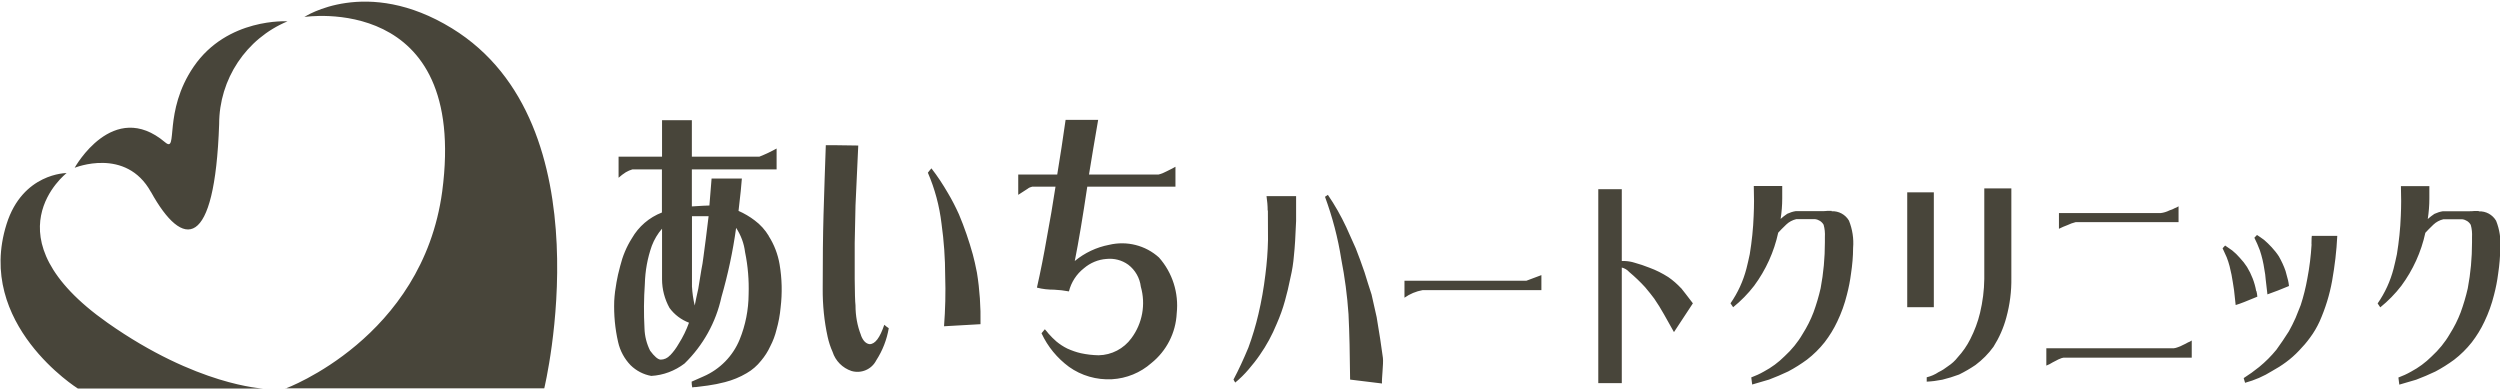
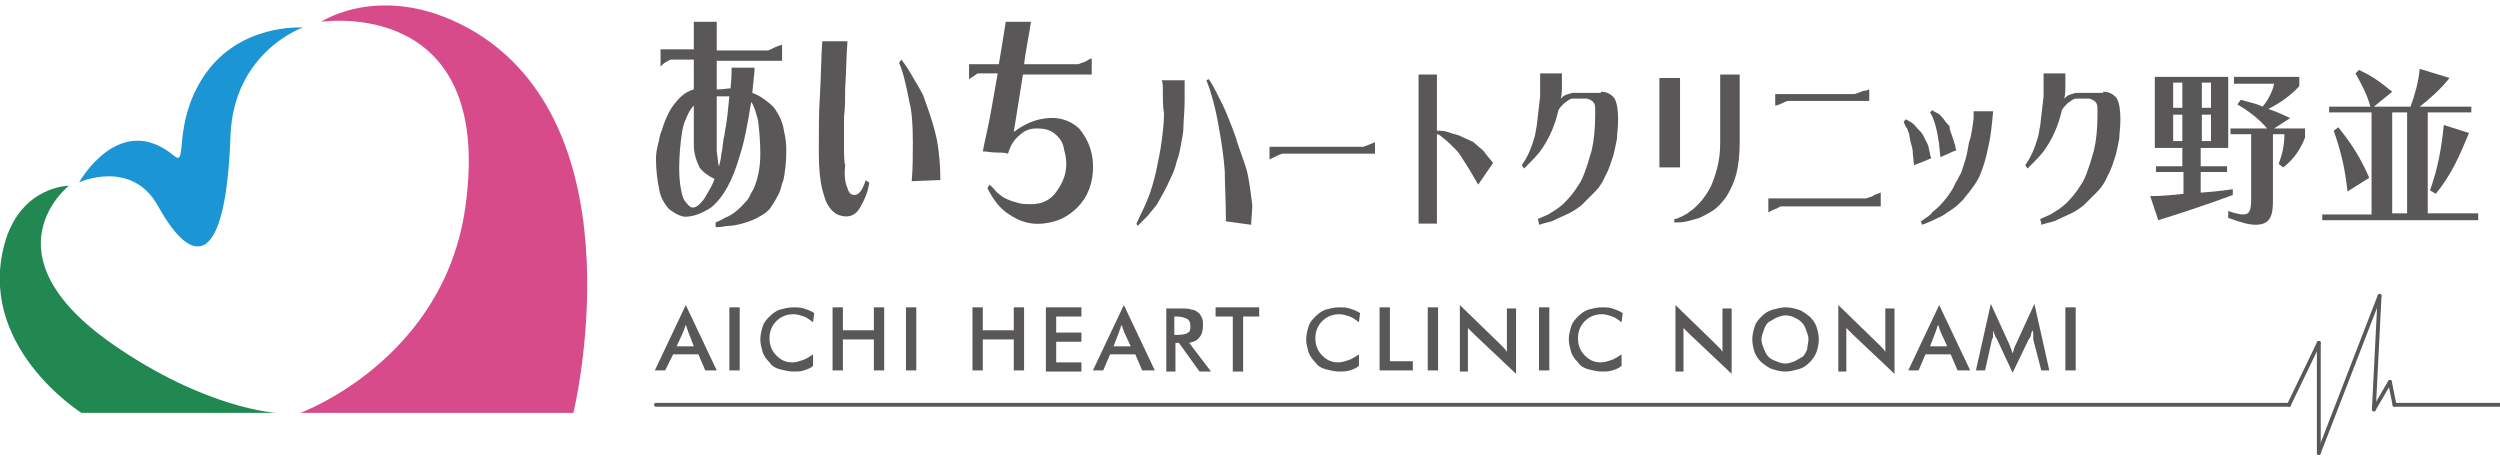
- <svg xmlns="http://www.w3.org/2000/svg" id="_レイヤー_1" viewBox="0 0 218 34">
-   <defs>
-     <style>.cls-1{fill:#48453a;stroke-width:0px;}</style>
-   </defs>
-   <path class="cls-1" d="m67.03,20.58c.48.75.8,1.59.95,2.47.21,1.24.24,2.51.09,3.76-.06.66-.18,1.31-.36,1.94-.12.5-.3.98-.54,1.44-.21.46-.48.88-.8,1.26-.35.44-.77.81-1.26,1.09-.59.35-1.23.61-1.89.78-.49.13-1,.23-1.5.3-.34.05-.68.09-1.02.13-.07,0-.18,0-.34.03-.03-.17-.05-.33-.05-.5.26-.12.6-.27,1.02-.45,1.44-.62,2.58-1.78,3.17-3.23.51-1.25.77-2.59.78-3.93.04-1.24-.06-2.47-.31-3.68-.09-.76-.36-1.48-.78-2.12-.28,2.04-.71,4.05-1.28,6.03-.48,2.21-1.6,4.22-3.22,5.8-.84.64-1.85,1.02-2.9,1.08-.68-.12-1.31-.45-1.8-.93-.54-.56-.92-1.26-1.09-2.02-.27-1.17-.38-2.38-.34-3.58.03-.55.1-1.1.2-1.64.07-.4.17-.87.32-1.41.21-.86.55-1.68,1.02-2.42.59-1.03,1.51-1.82,2.62-2.25v-3.76h-2.57c-.2.06-.4.14-.58.25-.22.14-.43.3-.63.48v-1.84h3.79v-3.18h2.6v3.18h5.89c.51-.2,1.02-.44,1.5-.71v1.82h-7.39v3.23c.79-.05,1.31-.08,1.53-.08.09-1.11.15-1.89.19-2.35h2.64c-.03.5-.13,1.45-.29,2.82.5.22.98.5,1.41.83.5.37.91.83,1.23,1.36m-8.61,10.41c.29-.3.54-.64.75-1.01.37-.58.67-1.2.9-1.84-.68-.26-1.27-.7-1.7-1.29-.42-.76-.65-1.62-.65-2.5v-4.41c-.38.44-.68.94-.89,1.49-.38,1.07-.58,2.19-.61,3.33-.09,1.29-.1,2.59-.03,3.88.02.68.19,1.34.49,1.94.37.5.68.77.92.78.31,0,.61-.14.82-.38m2.93-8.73c.11-.81.26-1.94.43-3.4h-1.45v6.13c.03.56.11,1.12.24,1.66.1-.5.2-.99.31-1.46.07-.4.16-.96.27-1.66.07-.3.13-.72.2-1.26m13.72,6.99c.18.47.43.72.75.76.48,0,.9-.56,1.28-1.69.12.11.25.21.39.3-.17,1-.54,1.95-1.09,2.8-.4.79-1.31,1.18-2.16.93-.78-.26-1.4-.88-1.65-1.67-.19-.42-.33-.86-.43-1.31-.3-1.37-.44-2.78-.43-4.19,0-2.55.02-4.69.07-6.41.07-2.24.13-4.27.2-6.11.35,0,1.29,0,2.83.03-.07,1.56-.15,3.3-.24,5.22-.02,1.08-.05,2.17-.07,3.28v3.15c.01,1.18.03,1.94.07,2.29,0,.89.15,1.77.48,2.6m10.41-.96l-3.17.18c.11-1.46.15-2.93.1-4.39,0-1.53-.11-3.05-.32-4.56-.18-1.53-.58-3.03-1.19-4.44.1-.13.2-.26.31-.38.53.68,1,1.4,1.43,2.14.36.6.68,1.23.97,1.87.48,1.14.88,2.31,1.21,3.5.12.44.24.97.36,1.59.24,1.48.34,2.99.31,4.49m15.56-5.82c1.18,1.33,1.74,3.1,1.55,4.87-.08,1.7-.89,3.28-2.21,4.34-.95.84-2.17,1.34-3.44,1.41-1.34.07-2.66-.31-3.74-1.08-1.03-.76-1.86-1.76-2.4-2.93l.29-.35c.14.15.24.28.32.38.21.24.44.47.68.68.3.25.62.46.97.63.38.17.77.31,1.17.4.51.11,1.03.17,1.55.18,1.13-.02,2.19-.57,2.86-1.49.96-1.29,1.26-2.95.82-4.49-.09-.76-.49-1.46-1.1-1.92-.55-.4-1.23-.57-1.9-.5-.72.05-1.41.34-1.96.81-.65.51-1.11,1.22-1.31,2.02-.43-.08-.86-.13-1.29-.15-.51,0-1.01-.05-1.5-.18.32-1.41.61-2.88.87-4.39.27-1.43.52-2.9.75-4.41h-2.04c-.14.03-.28.09-.39.18-.17.1-.44.28-.82.53v-1.77h3.4c.26-1.56.5-3.15.73-4.77h2.84c-.32,1.83-.58,3.42-.8,4.77h6.06c.25-.06.49-.16.71-.28.41-.2.66-.33.77-.4v1.74h-7.69c-.39,2.62-.75,4.78-1.09,6.48.86-.71,1.89-1.2,2.99-1.41,1.55-.37,3.18.04,4.36,1.11m9.47-4.11c0-.42-.04-.84-.1-1.25h2.58v2.17c-.05,1.3-.11,2.3-.19,3.02-.05.64-.15,1.28-.3,1.91-.15.75-.31,1.42-.48,2.02-.19.7-.44,1.38-.73,2.04-.39.95-.88,1.86-1.47,2.7-.3.44-.63.85-.98,1.26-.35.41-.74.8-1.16,1.14l-.15-.26c.45-.85.88-1.78,1.3-2.79.35-.95.64-1.92.87-2.9.27-1.14.47-2.29.61-3.45.13-1.01.21-2.02.23-3.03,0-.93,0-1.79-.01-2.57m9.49,9.33c.22,1.29.4,2.46.54,3.52.06.5-.12,1.86-.08,2.23l-2.78-.34c-.02-2.2-.06-4.1-.14-5.71-.11-1.6-.32-3.2-.63-4.78-.29-1.86-.77-3.68-1.42-5.45l.25-.17c.61.89,1.14,1.83,1.6,2.81.23.5.51,1.12.83,1.85.26.65.51,1.35.77,2.1.17.57.38,1.22.61,1.93.15.64.3,1.3.45,2m2.41-3.2h10.64l1.31-.49v1.31h-10.36c-.57.1-1.11.33-1.58.66v-1.48Zm24.13.64c.19.24.54.68,1.03,1.33l-1.65,2.51-.87-1.55c-.26-.47-.55-.93-.85-1.37-.18-.25-.45-.58-.79-.99-.43-.47-.9-.92-1.39-1.33-.17-.19-.4-.33-.65-.39v10.08h-2.05v-16.91h2.05v6.26h.25c.29.01.59.06.87.15.43.12.86.26,1.28.43.58.21,1.13.49,1.65.82.41.28.78.61,1.12.97m13.13-6.71c.62-.03,1.2.29,1.51.82.3.75.43,1.57.36,2.38,0,.75-.07,1.49-.18,2.23-.08.63-.2,1.24-.36,1.85-.2.81-.48,1.59-.84,2.34-.3.64-.67,1.24-1.1,1.8-.45.57-.97,1.08-1.54,1.52-.52.38-1.07.73-1.64,1.03-.55.26-1.11.5-1.67.71-.49.15-.98.29-1.47.43,0-.06-.03-.27-.08-.62.38-.14.75-.31,1.1-.51.66-.35,1.27-.8,1.8-1.33.62-.57,1.16-1.22,1.58-1.95.38-.6.7-1.23.95-1.89.25-.69.46-1.39.62-2.1.25-1.32.37-2.65.37-3.99v-.47c.02-.36-.01-.72-.11-1.07-.15-.27-.43-.45-.74-.49h-1.65c-.33.08-.63.24-.87.47-.31.3-.55.54-.7.71-.36,1.67-1.08,3.25-2.1,4.63-.53.69-1.15,1.32-1.83,1.87l-.23-.34c.64-.92,1.11-1.95,1.39-3.03.09-.36.19-.78.29-1.26.18-1.11.3-2.23.34-3.35.04-.86.04-1.72.01-2.59h2.48v1.09c0,.6-.05,1.19-.14,1.78.18-.16.37-.31.58-.45.24-.11.49-.19.74-.23h2.33c.12,0,.25,0,.4-.02h.4Zm6.59-1.65h2.32v10.02h-2.32v-10.02Zm6.72-.34h2.36v7.79c.02,1.17-.13,2.34-.44,3.47-.24.9-.62,1.76-1.12,2.55-.44.61-.97,1.14-1.57,1.59-.46.31-.94.59-1.43.83-.48.18-.97.33-1.46.45-.45.09-.91.15-1.36.17v-.38c.37-.09.72-.24,1.03-.45.3-.14.57-.32.83-.52.32-.21.61-.47.84-.77.44-.48.81-1.01,1.1-1.59.37-.73.66-1.49.85-2.29.23-.97.36-1.96.37-2.96v-7.88Zm5.41,13.94h11.11c.12-.01.24-.05.35-.09.15-.05.3-.11.44-.19.17-.08.32-.15.45-.23.12-.04.23-.1.33-.17v1.5h-11.19c-.1.01-.2.05-.29.09-.11.04-.22.09-.32.15-.11.05-.22.11-.33.17-.17.11-.36.21-.55.28v-1.52Zm11.53-11h-8.97c-.25.06-.49.15-.72.26-.25.09-.5.2-.74.32v-1.37h8.87c.26-.03.52-.11.76-.23.29-.11.44-.17.45-.19.12-.04.24-.1.35-.17v1.36Zm6.79,6.01c.04.16.07.32.08.49-.88.37-1.51.62-1.89.73l-.14-1.29c-.07-.47-.14-.92-.22-1.35-.05-.21-.1-.46-.17-.75-.07-.26-.15-.52-.25-.77-.08-.19-.2-.45-.36-.79l.22-.24c.19.13.4.27.62.43.24.19.46.41.66.64.24.25.45.52.63.8.39.64.67,1.36.8,2.1m4.82-4.08c0-.49.02-.73.03-.73h2.22c-.06,1.31-.22,2.62-.45,3.92-.22,1.22-.59,2.41-1.09,3.54-.23.5-.51.98-.84,1.42-.29.4-.61.77-.95,1.12-.35.37-.73.71-1.14,1.01-.39.29-.79.54-1.21.77-.73.46-1.52.8-2.36,1.03l-.12-.41c.47-.3.92-.62,1.35-.97.55-.45,1.05-.95,1.5-1.5.38-.52.74-1.06,1.09-1.61.2-.36.4-.75.59-1.18.16-.4.31-.77.44-1.1.25-.76.44-1.54.58-2.32.19-.98.31-1.98.37-2.98m-2.27,2.32c.07.23.14.5.22.82.03.13.06.29.08.49-.38.15-.7.28-.96.39l-.92.34-.15-1.29c-.02-.3-.06-.6-.12-.9-.08-.56-.21-1.11-.39-1.65-.14-.38-.3-.74-.48-1.1l.23-.24c.19.12.4.27.62.43.23.2.45.41.66.64.23.25.45.52.63.8.23.41.43.83.58,1.27m16.85-5.2c.62-.03,1.2.29,1.51.82.3.75.43,1.57.36,2.38,0,.75-.07,1.49-.18,2.23-.08.63-.2,1.24-.36,1.85-.2.81-.48,1.59-.84,2.34-.3.64-.67,1.24-1.1,1.8-.45.57-.97,1.08-1.54,1.52-.52.38-1.07.73-1.64,1.03-.55.26-1.11.5-1.67.71-.49.15-.98.29-1.47.43,0-.06-.03-.27-.08-.62.38-.14.75-.31,1.1-.51.66-.35,1.27-.8,1.8-1.33.62-.57,1.16-1.22,1.58-1.95.38-.6.7-1.23.95-1.89.25-.69.46-1.39.62-2.1.25-1.32.37-2.65.37-3.99v-.47c.02-.36-.01-.72-.11-1.07-.15-.27-.43-.45-.74-.49h-1.65c-.33.08-.63.24-.87.47-.31.3-.55.54-.7.71-.36,1.67-1.08,3.25-2.1,4.63-.53.69-1.15,1.32-1.83,1.87l-.23-.34c.64-.92,1.11-1.95,1.39-3.03.09-.36.19-.78.29-1.26.18-1.11.3-2.23.34-3.35.04-.86.04-1.72.01-2.59h2.48v1.09c0,.6-.05,1.19-.14,1.78.18-.16.37-.31.58-.45.24-.11.49-.19.74-.23h2.33c.12,0,.25,0,.4-.02h.39Zm-202.99-1.7c2.81,5.08,5.57,5.08,5.95-5.91,0-3.92,2.35-7.45,5.96-8.96,0,0-5.24-.34-8.18,3.95-2.7,3.95-1.32,7.58-2.49,6.6-4.54-3.84-7.89,2.22-7.89,2.22,0,0,4.47-1.83,6.65,2.11m9.79,17.14s-5.77-.24-13.57-5.73c-10.71-7.53-3.57-13.06-3.57-13.06,0,0-3.84-.01-5.24,4.46-2.74,8.72,6.22,14.33,6.22,14.33m18.11,0s11.93-4.38,13.66-17.18C40.86-.74,26.54,1.48,26.54,1.48c0,0,5.41-3.59,12.87.99,13.62,8.36,8.05,31.39,8.05,31.39h-22.6Z" />
+ <svg xmlns="http://www.w3.org/2000/svg" version="1.1" id="_レイヤー_1" x="0px" y="0px" viewBox="0 0 218 40" style="enable-background:new 0 0 218 40;" xml:space="preserve">
+   <style type="text/css">
+ 	.st0{fill:#595757;}
+ 	.st1{fill:none;stroke:#595757;stroke-width:0.337;stroke-linecap:round;stroke-linejoin:round;stroke-miterlimit:10;}
+ 	.st2{fill:#1B95D4;}
+ 	.st3{fill:#218852;}
+ 	.st4{fill:#D74B8B;}
+ </style>
+   <g>
+     <g>
+       <path class="st0" d="M61.5,32.3l-0.6-1.4h-2.2L58,32.3h-0.9l2.7-5.7l2.7,5.7H61.5z M59,30.2h1.5L60,28.9c0-0.1-0.1-0.2-0.1-0.3    c0-0.1-0.1-0.2-0.1-0.3c0,0.1-0.1,0.2-0.1,0.3c0,0.1-0.1,0.2-0.1,0.3L59,30.2z" />
+       <path class="st0" d="M63.6,32.3v-5.5h0.9v5.5H63.6z" />
+       <path class="st0" d="M70.9,28.1c-0.3-0.2-0.5-0.4-0.8-0.5c-0.3-0.1-0.6-0.2-0.9-0.2c-0.6,0-1.1,0.2-1.5,0.6    c-0.4,0.4-0.6,0.9-0.6,1.5c0,0.6,0.2,1.1,0.6,1.5c0.4,0.4,0.8,0.6,1.4,0.6c0.3,0,0.6-0.1,0.9-0.2c0.3-0.1,0.6-0.3,0.9-0.5v1    c-0.2,0.2-0.5,0.3-0.8,0.4c-0.3,0.1-0.6,0.1-0.9,0.1c-0.4,0-0.8-0.1-1.2-0.2c-0.4-0.1-0.7-0.3-0.9-0.6c-0.3-0.3-0.5-0.6-0.6-0.9    c-0.1-0.4-0.2-0.7-0.2-1.1c0-0.4,0.1-0.8,0.2-1.1c0.1-0.4,0.4-0.7,0.6-0.9c0.3-0.3,0.6-0.5,0.9-0.6c0.4-0.1,0.7-0.2,1.2-0.2    c0.3,0,0.6,0,0.9,0.1c0.3,0.1,0.6,0.2,0.9,0.4L70.9,28.1z" />
+       <path class="st0" d="M72.6,32.3v-5.5h0.9v2h2.7v-2h0.9v5.5h-0.9v-2.7h-2.7v2.7H72.6z" />
+       <path class="st0" d="M79,32.3v-5.5h0.9v5.5H79z" />
+       <path class="st0" d="M84.8,32.3v-5.5h0.9v2h2.7v-2h0.9v5.5h-0.9v-2.7h-2.7v2.7H84.8z" />
+       <path class="st0" d="M91.2,32.3v-5.5h3.1v0.8h-2.2v1.4h2.2v0.8h-2.2v1.8h2.2v0.8H91.2z" />
+       <path class="st0" d="M99.6,32.3l-0.6-1.4h-2.2l-0.6,1.4h-0.9l2.7-5.7l2.7,5.7H99.6z M97.1,30.2h1.5L98,28.9c0-0.1-0.1-0.2-0.1-0.3    c0-0.1-0.1-0.2-0.1-0.3c0,0.1-0.1,0.2-0.1,0.3c0,0.1-0.1,0.2-0.1,0.3L97.1,30.2z" />
+       <path class="st0" d="M102.5,29.9v2.5h-0.8v-5.5h1.3c0.4,0,0.7,0,0.9,0.1c0.2,0,0.4,0.1,0.5,0.2c0.2,0.1,0.3,0.3,0.4,0.5    c0.1,0.2,0.1,0.4,0.1,0.7c0,0.4-0.1,0.8-0.3,1c-0.2,0.3-0.5,0.4-0.9,0.5l1.9,2.5h-1l-1.8-2.5H102.5z M102.5,29.2h0.2    c0.5,0,0.8-0.1,0.9-0.2c0.2-0.1,0.2-0.3,0.2-0.6c0-0.3-0.1-0.5-0.3-0.6c-0.2-0.1-0.5-0.2-0.9-0.2h-0.2V29.2z" />
+       <path class="st0" d="M108.4,27.6v4.8h-0.9v-4.8H106v-0.8h3.8v0.8H108.4z" />
+       <path class="st0" d="M118.5,28.1c-0.3-0.2-0.5-0.4-0.8-0.5c-0.3-0.1-0.6-0.2-0.9-0.2c-0.6,0-1.1,0.2-1.5,0.6    c-0.4,0.4-0.6,0.9-0.6,1.5c0,0.6,0.2,1.1,0.6,1.5c0.4,0.4,0.8,0.6,1.4,0.6c0.3,0,0.6-0.1,0.9-0.2c0.3-0.1,0.6-0.3,0.9-0.5v1    c-0.2,0.2-0.5,0.3-0.8,0.4c-0.3,0.1-0.6,0.1-0.9,0.1c-0.4,0-0.8-0.1-1.2-0.2c-0.4-0.1-0.7-0.3-0.9-0.6c-0.3-0.3-0.5-0.6-0.6-0.9    c-0.1-0.4-0.2-0.7-0.2-1.1c0-0.4,0.1-0.8,0.2-1.1c0.1-0.4,0.4-0.7,0.6-0.9c0.3-0.3,0.6-0.5,0.9-0.6c0.4-0.1,0.7-0.2,1.2-0.2    c0.3,0,0.6,0,0.9,0.1c0.3,0.1,0.6,0.2,0.9,0.4L118.5,28.1z" />
+       <path class="st0" d="M120.3,32.3v-5.5h0.9v4.7h2v0.8H120.3z" />
+       <path class="st0" d="M124.5,32.3v-5.5h0.9v5.5H124.5z" />
+       <path class="st0" d="M127.3,32.3v-5.7l3.5,3.4c0.1,0.1,0.2,0.2,0.3,0.3c0.1,0.1,0.2,0.2,0.3,0.4v-3.8h0.8v5.7l-3.6-3.4    c-0.1-0.1-0.2-0.2-0.3-0.3c-0.1-0.1-0.2-0.2-0.3-0.3v3.8H127.3z" />
+       <path class="st0" d="M134.2,32.3v-5.5h0.9v5.5H134.2z" />
+       <path class="st0" d="M141.4,28.1c-0.3-0.2-0.5-0.4-0.8-0.5c-0.3-0.1-0.6-0.2-0.9-0.2c-0.6,0-1.1,0.2-1.5,0.6    c-0.4,0.4-0.6,0.9-0.6,1.5c0,0.6,0.2,1.1,0.6,1.5c0.4,0.4,0.8,0.6,1.4,0.6c0.3,0,0.6-0.1,0.9-0.2c0.3-0.1,0.6-0.3,0.9-0.5v1    c-0.2,0.2-0.5,0.3-0.8,0.4c-0.3,0.1-0.6,0.1-0.9,0.1c-0.4,0-0.8-0.1-1.2-0.2c-0.4-0.1-0.7-0.3-0.9-0.6c-0.3-0.3-0.5-0.6-0.6-0.9    c-0.1-0.4-0.2-0.7-0.2-1.1c0-0.4,0.1-0.8,0.2-1.1c0.1-0.4,0.4-0.7,0.6-0.9c0.3-0.3,0.6-0.5,0.9-0.6c0.4-0.1,0.7-0.2,1.2-0.2    c0.3,0,0.6,0,0.9,0.1c0.3,0.1,0.6,0.2,0.9,0.4L141.4,28.1z" />
+       <path class="st0" d="M146.1,32.3v-5.7l3.5,3.4c0.1,0.1,0.2,0.2,0.3,0.3c0.1,0.1,0.2,0.2,0.3,0.4v-3.8h0.8v5.7l-3.6-3.4    c-0.1-0.1-0.2-0.2-0.3-0.3c-0.1-0.1-0.2-0.2-0.3-0.3v3.8H146.1z" />
+       <path class="st0" d="M158.6,29.6c0,0.4-0.1,0.8-0.2,1.1c-0.1,0.3-0.4,0.7-0.6,0.9c-0.3,0.3-0.6,0.5-1,0.6    c-0.4,0.1-0.7,0.2-1.1,0.2c-0.4,0-0.8-0.1-1.1-0.2c-0.4-0.1-0.7-0.4-1-0.6c-0.3-0.3-0.5-0.6-0.6-0.9c-0.1-0.3-0.2-0.7-0.2-1.1    c0-0.4,0.1-0.8,0.2-1.1c0.1-0.4,0.4-0.7,0.6-0.9c0.3-0.3,0.6-0.5,1-0.6c0.4-0.1,0.7-0.2,1.1-0.2c0.4,0,0.8,0.1,1.1,0.2    c0.4,0.1,0.7,0.4,1,0.6c0.3,0.3,0.5,0.6,0.6,0.9C158.5,28.8,158.6,29.2,158.6,29.6z M157.7,29.6c0-0.3-0.1-0.5-0.2-0.8    c-0.1-0.3-0.2-0.5-0.4-0.7c-0.2-0.2-0.4-0.3-0.6-0.4c-0.2-0.1-0.5-0.2-0.8-0.2c-0.3,0-0.5,0.1-0.8,0.2c-0.2,0.1-0.5,0.3-0.7,0.4    c-0.2,0.2-0.3,0.4-0.4,0.7c-0.1,0.3-0.2,0.5-0.2,0.8c0,0.3,0.1,0.5,0.2,0.8c0.1,0.2,0.2,0.5,0.4,0.7c0.2,0.2,0.4,0.3,0.7,0.4    c0.2,0.1,0.5,0.2,0.8,0.2c0.3,0,0.5-0.1,0.8-0.2c0.2-0.1,0.5-0.3,0.7-0.4c0.2-0.2,0.3-0.4,0.4-0.7    C157.6,30.1,157.7,29.8,157.7,29.6z" />
+       <path class="st0" d="M160.3,32.3v-5.7l3.5,3.4c0.1,0.1,0.2,0.2,0.3,0.3c0.1,0.1,0.2,0.2,0.3,0.4v-3.8h0.8v5.7l-3.6-3.4    c-0.1-0.1-0.2-0.2-0.3-0.3c-0.1-0.1-0.2-0.2-0.3-0.3v3.8H160.3z" />
+       <path class="st0" d="M170.7,32.3l-0.6-1.4h-2.2l-0.6,1.4h-0.9l2.7-5.7l2.7,5.7H170.7z M168.3,30.2h1.5l-0.6-1.3    c0-0.1-0.1-0.2-0.1-0.3c0-0.1-0.1-0.2-0.1-0.3c0,0.1-0.1,0.2-0.1,0.3c0,0.1-0.1,0.2-0.1,0.3L168.3,30.2z" />
+       <path class="st0" d="M177.3,29.6c0,0,0-0.2,0-0.4c0-0.2,0-0.3-0.1-0.4c0,0.1-0.1,0.3-0.1,0.4c0,0.1-0.1,0.3-0.2,0.4l-1.4,2.9    l-1.4-3c-0.1-0.1-0.1-0.2-0.2-0.4c0-0.1-0.1-0.2-0.1-0.3c0,0.1,0,0.2,0,0.4c0,0.1,0,0.3-0.1,0.4l-0.6,2.7h-0.8l1.3-5.8l1.6,3.5    c0,0.1,0.1,0.1,0.1,0.3c0.1,0.1,0.1,0.3,0.2,0.5c0.1-0.2,0.1-0.4,0.2-0.6c0-0.1,0.1-0.1,0.1-0.2l1.6-3.5l1.3,5.8H178L177.3,29.6z" />
+       <path class="st0" d="M180.1,32.3v-5.5h0.9v5.5H180.1z" />
+     </g>
+     <path class="st0" d="M67.7,9.7c0.4,0.6,0.6,1.2,0.7,1.9c0.2,0.8,0.2,1.8,0.1,2.9c-0.1,0.6-0.1,1.1-0.3,1.5   c-0.1,0.4-0.2,0.8-0.4,1.1c-0.2,0.4-0.4,0.7-0.6,1c-0.2,0.3-0.6,0.6-1,0.8c-0.3,0.2-0.8,0.4-1.5,0.6c-0.4,0.1-0.8,0.2-1.2,0.2   c-0.3,0-0.5,0.1-0.8,0.1c-0.1,0-0.1,0-0.3,0c0-0.1,0-0.2,0-0.4c0.2-0.1,0.5-0.2,0.8-0.4c0.8-0.3,1.4-0.9,2-1.6   c0.2-0.3,0.3-0.6,0.5-0.9c0.4-0.9,0.6-1.9,0.6-3.1c0-1.1-0.1-2.1-0.2-2.9c-0.2-0.8-0.4-1.4-0.6-1.6c-0.3,1.9-0.6,3.5-1,4.7   c-0.6,2.1-1.4,3.6-2.5,4.5c-0.8,0.5-1.5,0.8-2.3,0.8c-0.6-0.1-1-0.4-1.4-0.7c-0.4-0.5-0.7-1-0.8-1.6c-0.2-0.9-0.3-1.9-0.3-2.8   c0-0.4,0.1-0.9,0.2-1.3c0.1-0.3,0.1-0.7,0.3-1.1c0.2-0.7,0.5-1.4,0.8-1.9c0.6-0.9,1.2-1.5,2-1.7V5.2h-2c-0.1,0-0.2,0.1-0.4,0.2   c-0.2,0.1-0.3,0.2-0.5,0.4V4.3h2.9V1.9h2v2.5H67c0.4-0.2,0.8-0.4,1.2-0.5v1.4h-5.7v2.5c0.6,0,1-0.1,1.2-0.1   c0.1-0.9,0.1-1.5,0.1-1.8h2c0,0.4-0.1,1.1-0.2,2.2c0.3,0.1,0.7,0.3,1.1,0.6C67.1,9,67.5,9.3,67.7,9.7z M61,17.8   c0.2-0.2,0.4-0.4,0.6-0.8c0.3-0.5,0.6-1,0.7-1.4c-0.6-0.3-1-0.6-1.3-1c-0.3-0.6-0.5-1.3-0.5-1.9V9.2c-0.3,0.3-0.5,0.7-0.7,1.2   c-0.3,0.6-0.4,1.5-0.5,2.6c-0.1,1.2-0.1,2.2,0,3c0.1,0.7,0.2,1.2,0.4,1.5c0.3,0.4,0.5,0.6,0.7,0.6C60.6,18.1,60.8,18,61,17.8z    M63.3,11c0.1-0.6,0.2-1.5,0.3-2.6h-1.1v4.8c0.1,0.6,0.1,1.1,0.2,1.3c0.1-0.4,0.2-0.8,0.2-1.1c0.1-0.3,0.1-0.7,0.2-1.3   C63.2,11.8,63.2,11.4,63.3,11z" />
+     <path class="st0" d="M73.9,16.4c0.1,0.4,0.3,0.6,0.6,0.6c0.4,0,0.7-0.4,1-1.3c0.1,0.1,0.2,0.2,0.3,0.2c-0.1,0.8-0.4,1.5-0.8,2.2   c-0.4,0.7-1,0.9-1.7,0.7c-0.5-0.1-1-0.6-1.3-1.3c-0.1-0.3-0.2-0.6-0.3-1c-0.2-0.8-0.3-1.9-0.3-3.2c0-2,0-3.6,0.1-5   c0.1-1.7,0.1-3.3,0.2-4.7c0.3,0,1,0,2.2,0c-0.1,1.2-0.1,2.6-0.2,4.1c0,0.8,0,1.7-0.1,2.5v2.4c0,0.9,0,1.5,0.1,1.8   C73.6,15.3,73.7,16,73.9,16.4z M82,15.7l-2.5,0.1c0.1-1.1,0.1-2.2,0.1-3.4c0-1.6-0.1-2.8-0.3-3.5c-0.3-1.6-0.6-2.8-0.9-3.4   c0.1-0.2,0.2-0.3,0.2-0.3c0.4,0.5,0.7,1,1.1,1.7c0.3,0.5,0.6,1,0.8,1.4c0.4,1.1,0.7,2,0.9,2.7c0.1,0.3,0.2,0.8,0.3,1.2   C81.9,13.3,82,14.5,82,15.7z" />
+     <path class="st0" d="M94.1,11.2c0.9,1.1,1.3,2.3,1.2,3.8c-0.1,1.4-0.7,2.6-1.7,3.4c-0.8,0.7-1.7,1-2.7,1.1c-1.1,0.1-2-0.2-2.9-0.8   c-0.8-0.5-1.4-1.3-1.9-2.3l0.2-0.3c0.1,0.1,0.2,0.2,0.3,0.3c0.2,0.2,0.3,0.4,0.5,0.5c0.2,0.2,0.5,0.4,0.8,0.5   c0.2,0.1,0.5,0.2,0.9,0.3c0.3,0.1,0.7,0.1,1.2,0.1c0.9,0,1.7-0.4,2.2-1.2c0.7-1,1-2.1,0.6-3.5c-0.1-0.7-0.4-1.1-0.9-1.5   c-0.4-0.3-0.9-0.4-1.5-0.4c-0.6,0-1.1,0.2-1.5,0.6c-0.5,0.4-0.8,0.9-1,1.6c-0.3-0.1-0.7-0.1-1-0.1c-0.5,0-0.9-0.1-1.2-0.1   c0.2-1.1,0.5-2.2,0.7-3.4c0.2-1.1,0.4-2.3,0.6-3.4h-1.6c-0.1,0-0.2,0-0.3,0.1c-0.1,0.1-0.3,0.2-0.6,0.4V5.6h2.6   c0.2-1.2,0.4-2.4,0.6-3.7h2.2c-0.2,1.4-0.5,2.7-0.6,3.7H94c0.1,0,0.2-0.1,0.6-0.2c0.3-0.2,0.5-0.3,0.6-0.3v1.4h-6   c-0.3,2-0.6,3.7-0.8,5c0.7-0.5,1.4-0.9,2.3-1.1C92.1,10.1,93.2,10.4,94.1,11.2z" />
+     <path class="st0" d="M101.4,8c0-0.5,0-0.8-0.1-1h2v1.7c0,1-0.1,1.8-0.1,2.3c0,0.5-0.1,1-0.2,1.5c-0.1,0.6-0.2,1.1-0.4,1.6   c-0.1,0.5-0.3,1-0.6,1.6c-0.3,0.7-0.7,1.4-1.1,2.1c-0.2,0.3-0.5,0.6-0.8,1c-0.3,0.3-0.6,0.6-0.9,0.9l-0.1-0.2   c0.3-0.7,0.7-1.4,1-2.2c0.3-0.7,0.5-1.5,0.7-2.3c0.2-1,0.4-1.9,0.5-2.7c0.1-0.8,0.2-1.6,0.2-2.4C101.4,9.3,101.4,8.6,101.4,8z    M108.8,15.2c0.2,1,0.3,1.9,0.4,2.7c0,0.4-0.1,1.4-0.1,1.7l-2.2-0.3c0-1.7-0.1-3.2-0.1-4.4c-0.1-1.3-0.3-2.6-0.5-3.7   c-0.3-1.8-0.7-3.2-1.1-4.2l0.2-0.1c0.3,0.4,0.7,1.2,1.2,2.2c0.2,0.4,0.4,0.9,0.6,1.4c0.2,0.5,0.4,1,0.6,1.6   c0.1,0.4,0.3,0.9,0.5,1.5C108.5,14.2,108.7,14.7,108.8,15.2z" />
+     <path class="st0" d="M110.6,12.8h8.3l1-0.4v1c-3.8,0-6.5,0-8,0c-0.2,0-0.6,0.2-1.2,0.5V12.8z" />
+     <path class="st0" d="M129.4,13.2c0.1,0.2,0.4,0.5,0.8,1l-1.3,1.9l-0.7-1.2c-0.3-0.5-0.5-0.8-0.7-1.1c-0.1-0.2-0.3-0.5-0.6-0.8   c-0.4-0.4-0.8-0.8-1.1-1c-0.2-0.2-0.4-0.3-0.5-0.3v7.8h-1.6V6.5h1.6v4.9h0.2c0.2,0,0.4,0,0.7,0.1c0.3,0.1,0.6,0.2,1,0.3   c0.4,0.2,0.9,0.4,1.3,0.6C128.8,12.7,129.1,12.9,129.4,13.2z" />
+     <path class="st0" d="M139.6,8c0.5,0,0.9,0.2,1.2,0.6c0.2,0.4,0.3,1,0.3,1.8c0,0.7-0.1,1.3-0.1,1.7c-0.1,0.5-0.2,1-0.3,1.4   c-0.2,0.6-0.4,1.3-0.7,1.8c-0.2,0.5-0.5,1-0.9,1.4c-0.4,0.4-0.8,0.8-1.2,1.2c-0.4,0.3-0.8,0.6-1.3,0.8c-0.4,0.2-0.9,0.4-1.3,0.6   c-0.4,0.1-0.8,0.2-1.1,0.3c0,0,0-0.2-0.1-0.5c0.2-0.1,0.5-0.2,0.9-0.4c0.5-0.3,1-0.6,1.4-1c0.5-0.5,0.9-1,1.2-1.5   c0.3-0.4,0.5-0.9,0.7-1.5c0.2-0.5,0.3-1,0.5-1.6c0.2-0.9,0.3-1.9,0.3-3.1V9.8c0-0.4,0-0.7-0.1-0.8c-0.1-0.2-0.3-0.3-0.6-0.4h-1.3   c-0.2,0-0.4,0.2-0.7,0.4c-0.2,0.2-0.4,0.4-0.5,0.6c-0.3,1.3-0.8,2.5-1.6,3.6c-0.4,0.5-0.9,1-1.4,1.5l-0.2-0.3   c0.5-0.7,0.8-1.4,1.1-2.4c0.1-0.3,0.1-0.6,0.2-1c0.1-0.9,0.2-1.7,0.3-2.6c0-0.7,0-1.3,0-2h1.9v0.8c0,0.6,0,1.1-0.1,1.4   c0.1-0.1,0.3-0.3,0.4-0.3c0.2-0.1,0.3-0.1,0.6-0.2c0.4,0,0.8,0,1.2,0c0.2,0,0.4,0,0.6,0c0.1,0,0.2,0,0.3,0H139.6z" />
+     <path class="st0" d="M144.7,6.8h1.8v7.8h-1.8V6.8z M149.9,6.5h1.8v6c0,1-0.1,1.9-0.3,2.7c-0.2,0.7-0.5,1.4-0.9,2   c-0.3,0.4-0.7,0.9-1.2,1.2c-0.3,0.2-0.7,0.4-1.1,0.6c-0.3,0.1-0.7,0.2-1.1,0.3c-0.4,0.1-0.7,0.1-1.1,0.1v-0.3   c0.2,0,0.4-0.1,0.8-0.3c0.2-0.1,0.4-0.2,0.6-0.4c0.2-0.1,0.4-0.3,0.7-0.6c0.3-0.3,0.6-0.7,0.9-1.2c0.3-0.5,0.5-1.1,0.7-1.8   c0.2-0.7,0.3-1.5,0.3-2.3V6.5z" />
+     <path class="st0" d="M154.1,17.3h8.6c0,0,0.1,0,0.3-0.1c0,0,0.1,0,0.3-0.1c0.1-0.1,0.2-0.1,0.4-0.2c0.1,0,0.2-0.1,0.3-0.1V18h-8.7   c0,0-0.1,0-0.2,0.1c0,0-0.1,0-0.2,0.1c-0.1,0-0.2,0.1-0.3,0.1c-0.2,0.1-0.3,0.2-0.4,0.2V17.3z M163,8.8h-7c-0.2,0-0.4,0.1-0.6,0.2   c-0.2,0.1-0.4,0.2-0.6,0.2V8.2h6.9c0.1,0,0.3-0.1,0.6-0.2c0.2-0.1,0.3-0.1,0.4-0.1c0.1,0,0.2-0.1,0.3-0.1V8.8z" />
+     <path class="st0" d="M168.3,13.4c0,0.2,0.1,0.3,0.1,0.4c-0.7,0.3-1.2,0.5-1.5,0.6l-0.1-1c0-0.4-0.1-0.7-0.2-1   c0-0.2-0.1-0.4-0.1-0.6c0-0.1-0.1-0.3-0.2-0.6c-0.1-0.1-0.2-0.3-0.3-0.6l0.2-0.2c0.2,0.1,0.3,0.2,0.5,0.3c0.2,0.1,0.3,0.3,0.5,0.5   c0.2,0.2,0.4,0.4,0.5,0.6c0.1,0.2,0.2,0.4,0.4,0.8C168.2,12.8,168.2,13.1,168.3,13.4z M172.1,10.3c0-0.4,0-0.6,0-0.6h1.7   c-0.1,1.1-0.2,2.2-0.4,3c-0.2,1.1-0.5,2-0.8,2.7c-0.2,0.4-0.4,0.7-0.7,1.1c-0.2,0.3-0.5,0.6-0.7,0.9c-0.3,0.3-0.6,0.6-0.9,0.8   c-0.3,0.2-0.6,0.4-0.9,0.6c-0.6,0.3-1.2,0.6-1.8,0.8l-0.1-0.3c0.6-0.4,0.9-0.6,1-0.8c0.4-0.3,0.8-0.7,1.2-1.2   c0.3-0.4,0.6-0.8,0.8-1.3c0.2-0.3,0.3-0.6,0.5-0.9c0.1-0.3,0.2-0.6,0.3-0.9c0.2-0.6,0.3-1.2,0.4-1.8   C171.9,11.9,172,11.1,172.1,10.3z M170.3,12.1c0.1,0.2,0.1,0.4,0.2,0.6c0,0.1,0,0.2,0.1,0.4c-0.3,0.1-0.5,0.2-0.7,0.3l-0.7,0.3   l-0.1-1c0-0.3-0.1-0.5-0.1-0.7c-0.1-0.6-0.2-1-0.3-1.3c-0.1-0.3-0.2-0.6-0.4-0.9l0.2-0.2c0.1,0.1,0.3,0.2,0.5,0.3   c0.2,0.1,0.3,0.3,0.5,0.5c0.2,0.3,0.4,0.5,0.5,0.6C170,11.4,170.2,11.7,170.3,12.1z" />
+     <path class="st0" d="M183.4,8c0.5,0,0.9,0.2,1.2,0.6c0.2,0.4,0.3,1,0.3,1.8c0,0.7-0.1,1.3-0.1,1.7c-0.1,0.5-0.2,1-0.3,1.4   c-0.2,0.6-0.4,1.3-0.7,1.8c-0.2,0.5-0.5,1-0.9,1.4c-0.4,0.4-0.8,0.8-1.2,1.2c-0.4,0.3-0.8,0.6-1.3,0.8c-0.4,0.2-0.9,0.4-1.3,0.6   c-0.4,0.1-0.8,0.2-1.1,0.3c0,0,0-0.2-0.1-0.5c0.2-0.1,0.5-0.2,0.9-0.4c0.5-0.3,1-0.6,1.4-1c0.5-0.5,0.9-1,1.2-1.5   c0.3-0.4,0.5-0.9,0.7-1.5c0.2-0.5,0.3-1,0.5-1.6c0.2-0.9,0.3-1.9,0.3-3.1V9.8c0-0.4,0-0.7-0.1-0.8c-0.1-0.2-0.3-0.3-0.6-0.4H181   c-0.2,0-0.4,0.2-0.7,0.4c-0.2,0.2-0.4,0.4-0.5,0.6c-0.3,1.3-0.8,2.5-1.6,3.6c-0.4,0.5-0.9,1-1.4,1.5l-0.2-0.3   c0.5-0.7,0.8-1.4,1.1-2.4c0.1-0.3,0.1-0.6,0.2-1c0.1-0.9,0.2-1.7,0.3-2.6c0-0.7,0-1.3,0-2h1.9v0.8c0,0.6,0,1.1-0.1,1.4   c0.1-0.1,0.3-0.3,0.4-0.3c0.2-0.1,0.3-0.1,0.6-0.2c0.4,0,0.8,0,1.2,0c0.2,0,0.4,0,0.6,0c0.1,0,0.2,0,0.3,0H183.4z" />
+     <path class="st0" d="M194.7,17c0,0-2.6,1-6.5,2.2l-0.7-2.1c1,0,2-0.1,2.9-0.2V15H188v-0.5h2.3v-1.6h-2.4V6.7h6.4v6.2h-2.4v1.6h2.3   V15h-2.3v1.8c1.5-0.1,2.8-0.3,2.8-0.3V17z M190.3,7.2h-0.8v2.2h0.8V7.2z M190.3,10h-0.8v2.3h0.8V10z M192.8,7.2h-0.8v2.2h0.8V7.2z    M192.8,10h-0.8v2.3h0.8V10z M196.4,11.7h-1.9v-0.5h3.2c-0.8-0.9-1.6-1.5-2.6-2.1l0.3-0.4c0.6,0.2,1.3,0.3,1.9,0.6   c0.5-0.6,0.9-1.4,1-2h-3.5V6.7h5.7v0.8c-0.7,0.8-1.7,1.5-2.7,2c0.6,0.2,1.3,0.5,1.9,0.8l-1.4,0.9h2.7v0.8c-0.4,1-0.9,1.8-1.9,2.6   l-0.4-0.3c0.3-0.8,0.5-1.6,0.5-2.6h-1v5.7c0,1.2-0.1,2.2-1.5,2.2c-0.6,0-1.3-0.2-2.4-0.6v-0.6c0.6,0.2,1,0.3,1.3,0.3   c0.6,0,0.7-0.4,0.7-1.4V11.7z" />
+     <path class="st0" d="M202.5,19.2v-0.5h4.3V9.8h-3.7V9.3h3.6c-0.3-1.1-0.8-2-1.3-2.9l0.3-0.3c1.1,0.5,1.8,1,2.9,1.9L207,9.3h3.2   c0.4-1.1,0.7-2.2,0.8-3.3l2.6,0.8c-0.8,1-1.7,1.8-2.6,2.5h4.5v0.5h-3.8v8.8h4.4v0.6L202.5,19.2z M204.7,16.7   c-0.2-2-0.6-3.6-1.2-5.3l0.4-0.3c1.2,1.5,1.9,2.6,2.7,4.4L204.7,16.7z M209.9,9.8h-1.3v8.8l1.3,0V9.8z M211.9,16.6   c0.7-2,1-3.7,1.2-5.7l2.2,0.7c-0.8,1.9-1.5,3.6-2.9,5.3L211.9,16.6z" />
+     <g>
+       <line class="st1" x1="57.2" y1="35.3" x2="199.6" y2="35.3" />
+       <line class="st1" x1="199.6" y1="35.3" x2="202.2" y2="29.9" />
+       <line class="st1" x1="202.2" y1="39.5" x2="202.2" y2="29.9" />
+       <line class="st1" x1="202.2" y1="39.5" x2="207.5" y2="25.8" />
+       <line class="st1" x1="207" y1="35.7" x2="207.5" y2="25.8" />
+       <line class="st1" x1="208.4" y1="33.3" x2="207" y2="35.7" />
+       <line class="st1" x1="208.4" y1="33.3" x2="208.8" y2="35.3" />
+       <line class="st1" x1="208.8" y1="35.3" x2="218" y2="35.3" />
+     </g>
+     <g>
+       <path class="st2" d="M13.8,18c3,5.4,5.9,5.4,6.3-6.2c0.3-7.3,6.3-9.4,6.3-9.4s-5.5-0.4-8.6,4.2c-2.8,4.2-1.4,8-2.6,7    c-4.8-4-8.3,2.3-8.3,2.3S11.5,13.8,13.8,18" />
+       <path class="st3" d="M24.1,36c0,0-6.1-0.3-14.3-6c-11.3-7.9-3.8-13.8-3.8-13.8s-4,0-5.5,4.7C-2.3,30.1,7.1,36,7.1,36" />
+       <path class="st4" d="M26.2,36c0,0,12.6-4.6,14.4-18.1C43.1-0.4,28,1.9,28,1.9s5.7-3.8,13.6,1C55.9,11.8,50,36,50,36H26.2z" />
+     </g>
+   </g>
</svg>
